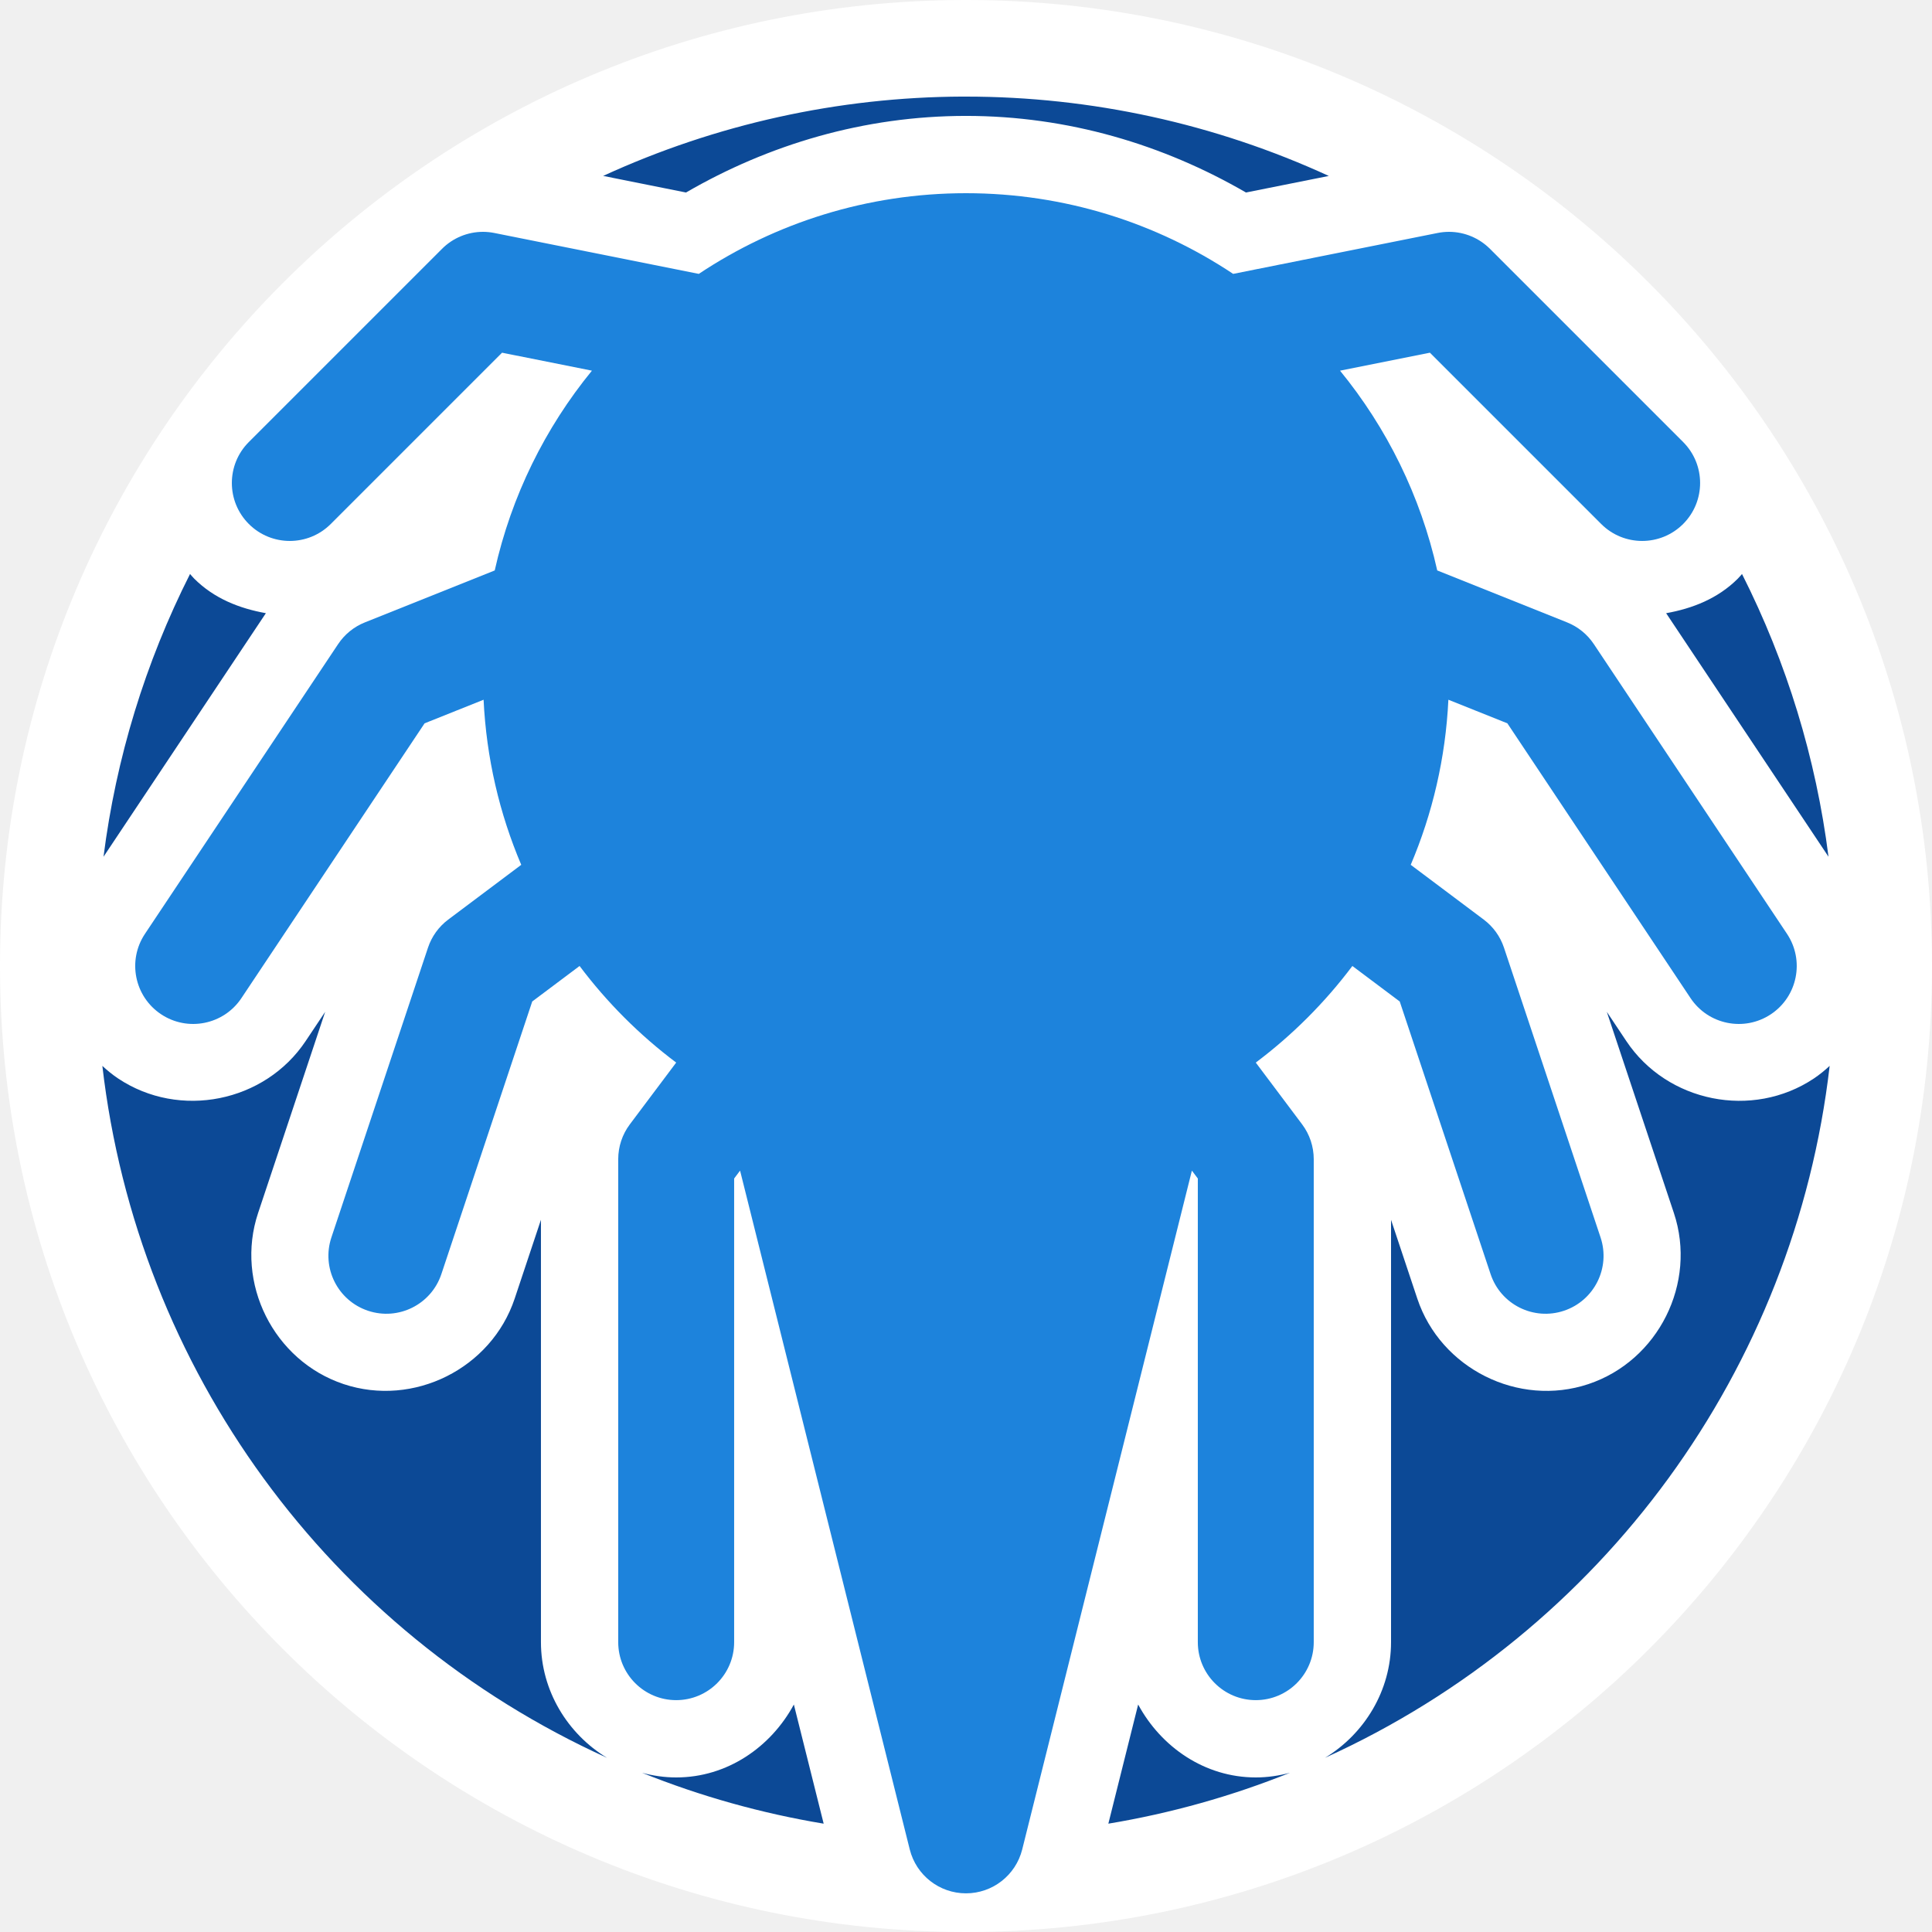
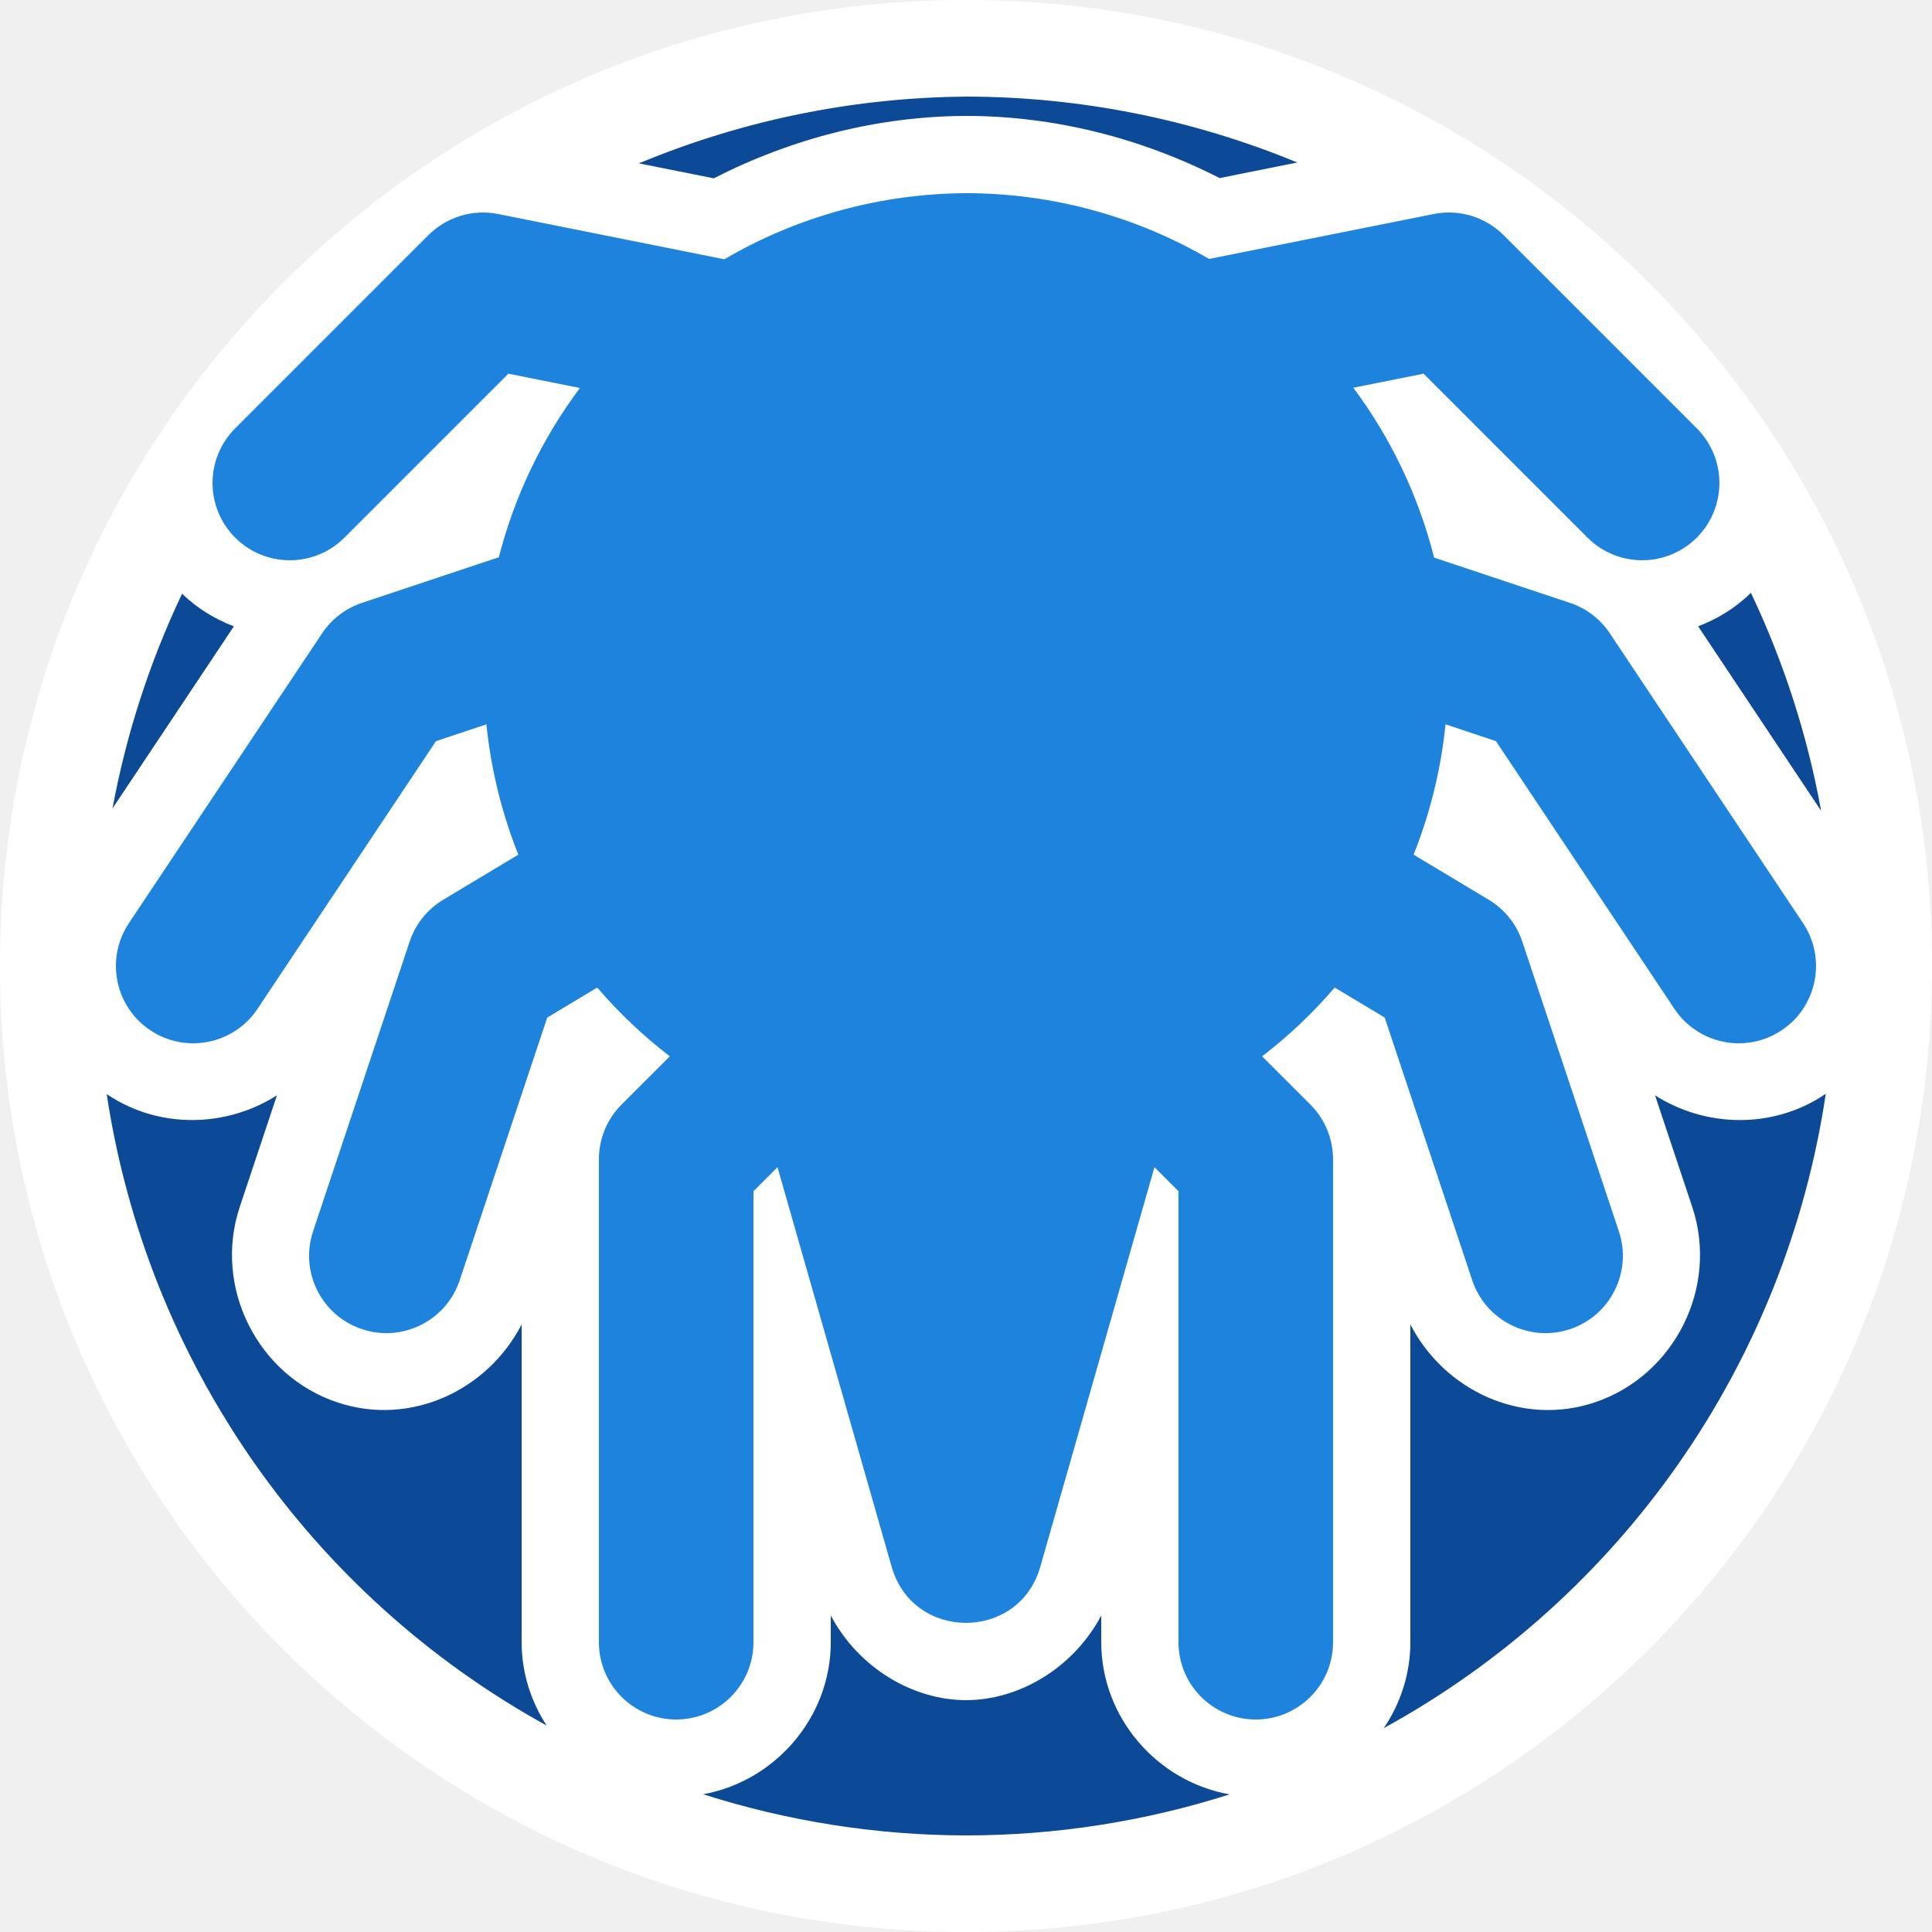
<svg xmlns="http://www.w3.org/2000/svg" width="100" height="100" version="1.1" viewBox="0 0 100 100">
-   <g fill-rule="evenodd">
-     <circle cx="50" cy="50" r="47.5" fill="#0c4996" />
-     <path d="m49.947 0a50 50 0 0 0-49.947 50 50 50 0 0 0 50 50 50 50 0 0 0 50-50 50 50 0 0 0-50-50 50 50 0 0 0-0.053 0zm-0.121 5a45 45 0 0 1 0.174 0 45 45 0 0 1 18.779 4.107l-4.287 0.857c-4.274-2.478-9.211-3.965-14.492-3.965s-10.219 1.486-14.492 3.965l-4.289-0.859a45 45 0 0 1 18.607-4.106zm-39.99 24.709c0.072 0.079 0.138 0.164 0.215 0.24 1.034 1.034 2.352 1.547 3.711 1.789l-8.404 12.607a45 45 0 0 1 4.479-14.637zm80.33 0a45 45 0 0 1 4.477 14.635l-8.404-12.605c1.359-0.242 2.677-0.756 3.711-1.789 0.077-0.077 0.144-0.16 0.217-0.24zm-73.336 22.666-3.471 10.41c-1.208 3.622 0.804 7.647 4.426 8.855 3.622 1.208 7.647-0.804 8.855-4.426l1.359-4.078v21.863c0 2.517 1.386 4.752 3.422 5.986a45 45 0 0 1-26.123-35.814c0.255 0.233 0.523 0.456 0.818 0.652 3.177 2.118 7.589 1.236 9.707-1.941l1.006-1.508zm66.34 0 1.006 1.508c2.118 3.177 6.53 4.059 9.707 1.941 0.296-0.197 0.565-0.42 0.82-0.654a45 45 0 0 1-26.121 35.814c2.034-1.235 3.418-3.469 3.418-5.984v-21.863l1.359 4.078c1.208 3.622 5.233 5.634 8.855 4.426 3.622-1.208 5.634-5.233 4.426-8.855l-3.471-10.41zm-42.08 35.85 1.543 6.168a45 45 0 0 1-9.398-2.633c0.566 0.152 1.156 0.24 1.766 0.24 2.641 0 4.9-1.573 6.09-3.775zm17.82 0c1.19 2.202 3.449 3.775 6.09 3.775 0.611 0 1.202-0.09 1.77-0.242a45 45 0 0 1-9.402 2.635l1.543-6.168z" fill="#fff" />
-     <path d="m50 10c-5.115 0-9.869 1.54-13.83 4.176l-10.582-2.117a3 3 0 0 0-0.578-0.059 3 3 0 0 0-2.131 0.879l-10 10a3 3 0 0 0 0 4.242 3 3 0 0 0 4.242 0l8.865-8.865 4.652 0.93c-2.419 2.958-4.169 6.481-5.031 10.34l-6.721 2.689a3 3 0 0 0-1.383 1.121l-10 15a3 3 0 0 0 0.832 4.16 3 3 0 0 0 4.16-0.832l9.482-14.225 3.053-1.221c0.145 3.02 0.825 5.899 1.949 8.545l-3.781 2.836a3 3 0 0 0-1.045 1.451l-5 15a3 3 0 0 0 1.897 3.795 3 3 0 0 0 3.795-1.897l4.703-14.111 2.451-1.838c1.422 1.893 3.107 3.578 5 5l-2.4 3.199a3 3 0 0 0-0.6 1.801v25a3 3 0 0 0 3 3 3 3 0 0 0 3-3v-24l0.307-0.408 8.783 35.137a3 3 0 0 0 5.82 0l8.783-35.137 0.307 0.408v24a3 3 0 0 0 3 3 3 3 0 0 0 3-3v-25a3 3 0 0 0-0.6-1.801l-2.4-3.199c1.893-1.422 3.578-3.107 5-5l2.451 1.838 4.703 14.111a3 3 0 0 0 3.795 1.897 3 3 0 0 0 1.897-3.795l-5-15a3 3 0 0 0-1.045-1.451l-3.781-2.836c1.124-2.646 1.804-5.525 1.949-8.545l3.053 1.221 9.482 14.225a3 3 0 0 0 4.16 0.832 3 3 0 0 0 0.832-4.16l-10-15a3 3 0 0 0-1.383-1.121l-6.721-2.689c-0.862-3.859-2.612-7.382-5.031-10.34l4.652-0.93 8.865 8.865a3 3 0 0 0 4.242 0 3 3 0 0 0 0-4.242l-10-10a3 3 0 0 0-2.096-0.879 3 3 0 0 0-0.613 0.059l-10.582 2.117c-3.961-2.636-8.715-4.176-13.83-4.176z" color="#000000" color-rendering="auto" dominant-baseline="auto" fill="#1d83dc" image-rendering="auto" shape-rendering="auto" solid-color="#000000" stop-color="#000000" style="font-feature-settings:normal;font-variant-alternates:normal;font-variant-caps:normal;font-variant-east-asian:normal;font-variant-ligatures:normal;font-variant-numeric:normal;font-variant-position:normal;font-variation-settings:normal;inline-size:0;isolation:auto;mix-blend-mode:normal;shape-margin:0;shape-padding:0;text-decoration-color:#000000;text-decoration-line:none;text-decoration-style:solid;text-indent:0;text-orientation:mixed;text-transform:none;white-space:normal" />
-   </g>
+   <circle cx="50" cy="50" r="47.5" fill="#0c4996" />
+   <path d="m50-1e-6a50 50 0 0 0-50 50 50 50 0 0 0 50 50 50 50 0 0 0 50-50 50 50 0 0 0-50-50zm0 5a45 45 0 0 1 17.15 3.412l-4.021 0.805c-4.067-2.071-8.548-3.215-13.127-3.217-0.006-1.6e-5 -0.013-1.6e-5 -0.02 0-4.551 0.02-9 1.167-13.039 3.231l-3.875-0.775a45 45 0 0 1 16.932-3.455zm40.627 25.684a45 45 0 0 1 3.635 11.287l-6.367-9.553c0.997-0.381 1.934-0.945 2.732-1.734zm-81.203 0.045c0.788 0.764 1.705 1.316 2.682 1.69l-6.283 9.426a45 45 0 0 1 3.602-11.115zm85.078 25.879a45 45 0 0 1-22.879 32.84c0.867-1.278 1.377-2.81 1.377-4.447v-16.449c1.767 3.433 5.771 5.294 9.531 4.039 4.147-1.383 6.442-5.974 5.059-10.121l-1.926-5.777c2.601 1.66 6.07 1.767 8.773-0.035 0.023-0.015 0.042-0.034 0.065-0.049zm-88.98 0.02c0.014 0.009 0.027 0.02 0.041 0.029 2.703 1.802 6.172 1.695 8.773 0.035l-1.926 5.777c-1.383 4.147 0.911 8.739 5.059 10.121 3.76 1.254 7.764-0.606 9.531-4.039v16.449c0 1.582 0.481 3.063 1.295 4.314a45 45 0 0 1-22.773-32.688zm37.479 26.988c1.436 2.717 4.256 4.383 7 4.383s5.564-1.665 7-4.383v1.385c0 3.91 2.905 7.219 6.646 7.875a45 45 0 0 1-13.646 2.125 45 45 0 0 1-13.607-2.131c3.722-0.672 6.607-3.973 6.607-7.869z" fill="#fff" />
+   <path d="m50 10c-4.398 0.02-8.713 1.199-12.51 3.42l-11.705-2.342c-1.312-0.262-2.667 0.148-3.613 1.094l-10 10c-1.562 1.562-1.562 4.094 0 5.656 1.562 1.562 4.094 1.562 5.656 0l8.486-8.486 3.703 0.74c-1.959 2.618-3.386 5.595-4.199 8.762l-7.084 2.361c-0.844 0.282-1.569 0.836-2.062 1.576l-10 15c-1.225 1.838-0.729 4.322 1.109 5.547 1.838 1.225 4.322 0.729 5.547-1.109l9.238-13.857 2.611-0.871c0.234 2.315 0.79 4.585 1.652 6.746l-3.889 2.334c-0.818 0.491-1.434 1.259-1.736 2.164l-5 15c-0.699 2.096 0.433 4.362 2.529 5.061 2.096 0.699 4.362-0.433 5.061-2.529l4.531-13.598 2.588-1.553c1.125 1.313 2.384 2.506 3.756 3.559l-2.498 2.498c-0.75 0.75-1.172 1.767-1.172 2.828v25c0 2.209 1.791 4 4 4s4-1.791 4-4v-23.344l1.244-1.244 5.91 20.688c1.107 3.865 6.584 3.865 7.691 0l5.91-20.688 1.244 1.244v23.344c0 2.209 1.791 4 4 4s4-1.791 4-4v-25c-2e-4 -1.061-0.422-2.078-1.172-2.828l-2.498-2.498c1.372-1.053 2.63-2.246 3.756-3.559l2.588 1.553 4.531 13.598c0.699 2.096 2.965 3.228 5.061 2.529 2.096-0.699 3.228-2.965 2.529-5.061l-5-15c-0.302-0.905-0.918-1.673-1.736-2.164l-3.889-2.334c0.862-2.161 1.418-4.431 1.652-6.746l2.611 0.871 9.238 13.857c1.225 1.838 3.709 2.335 5.547 1.109 1.838-1.225 2.335-3.709 1.109-5.547l-10-15c-0.493-0.74-1.219-1.295-2.062-1.576l-7.033-2.344c-0.804-3.177-2.225-6.164-4.182-8.793l3.635-0.727 8.486 8.486c1.562 1.562 4.094 1.562 5.656 0 1.562-1.562 1.562-4.094 0-5.656l-10-10c-0.946-0.946-2.302-1.356-3.613-1.094l-11.629 2.326c-3.82-2.228-8.163-3.403-12.586-3.404z" fill="#1d83dc" />
</svg>
